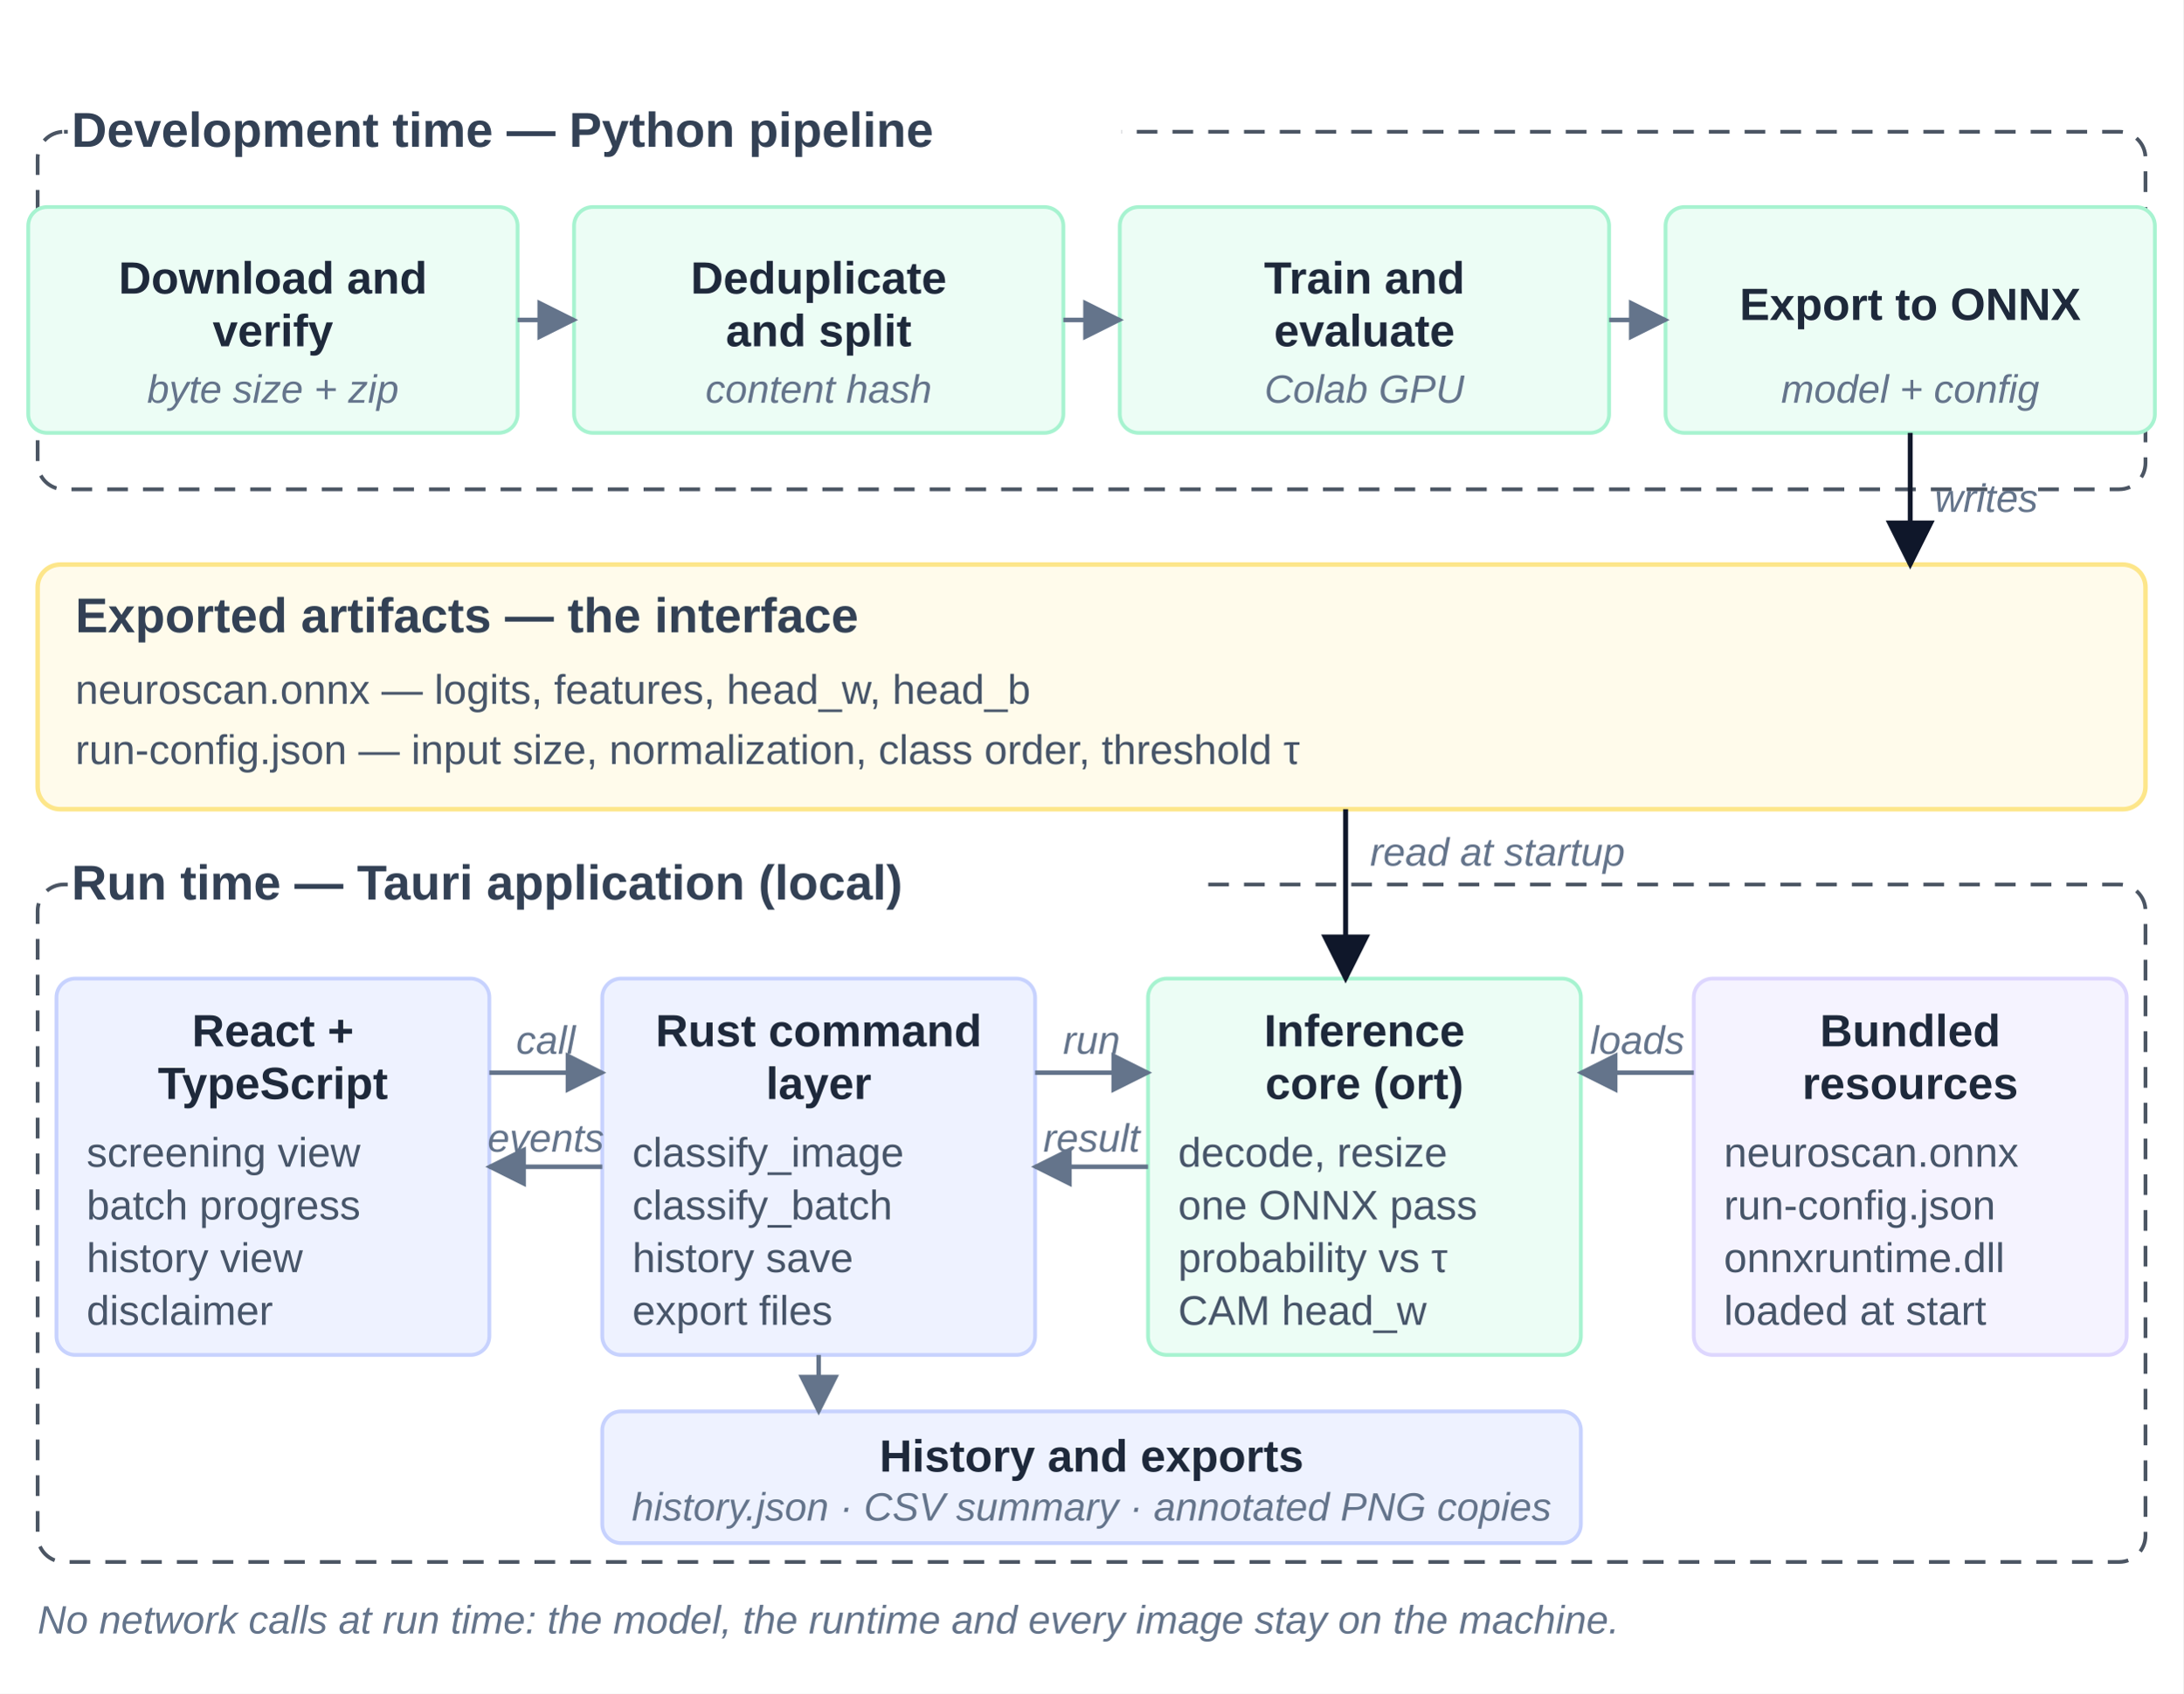
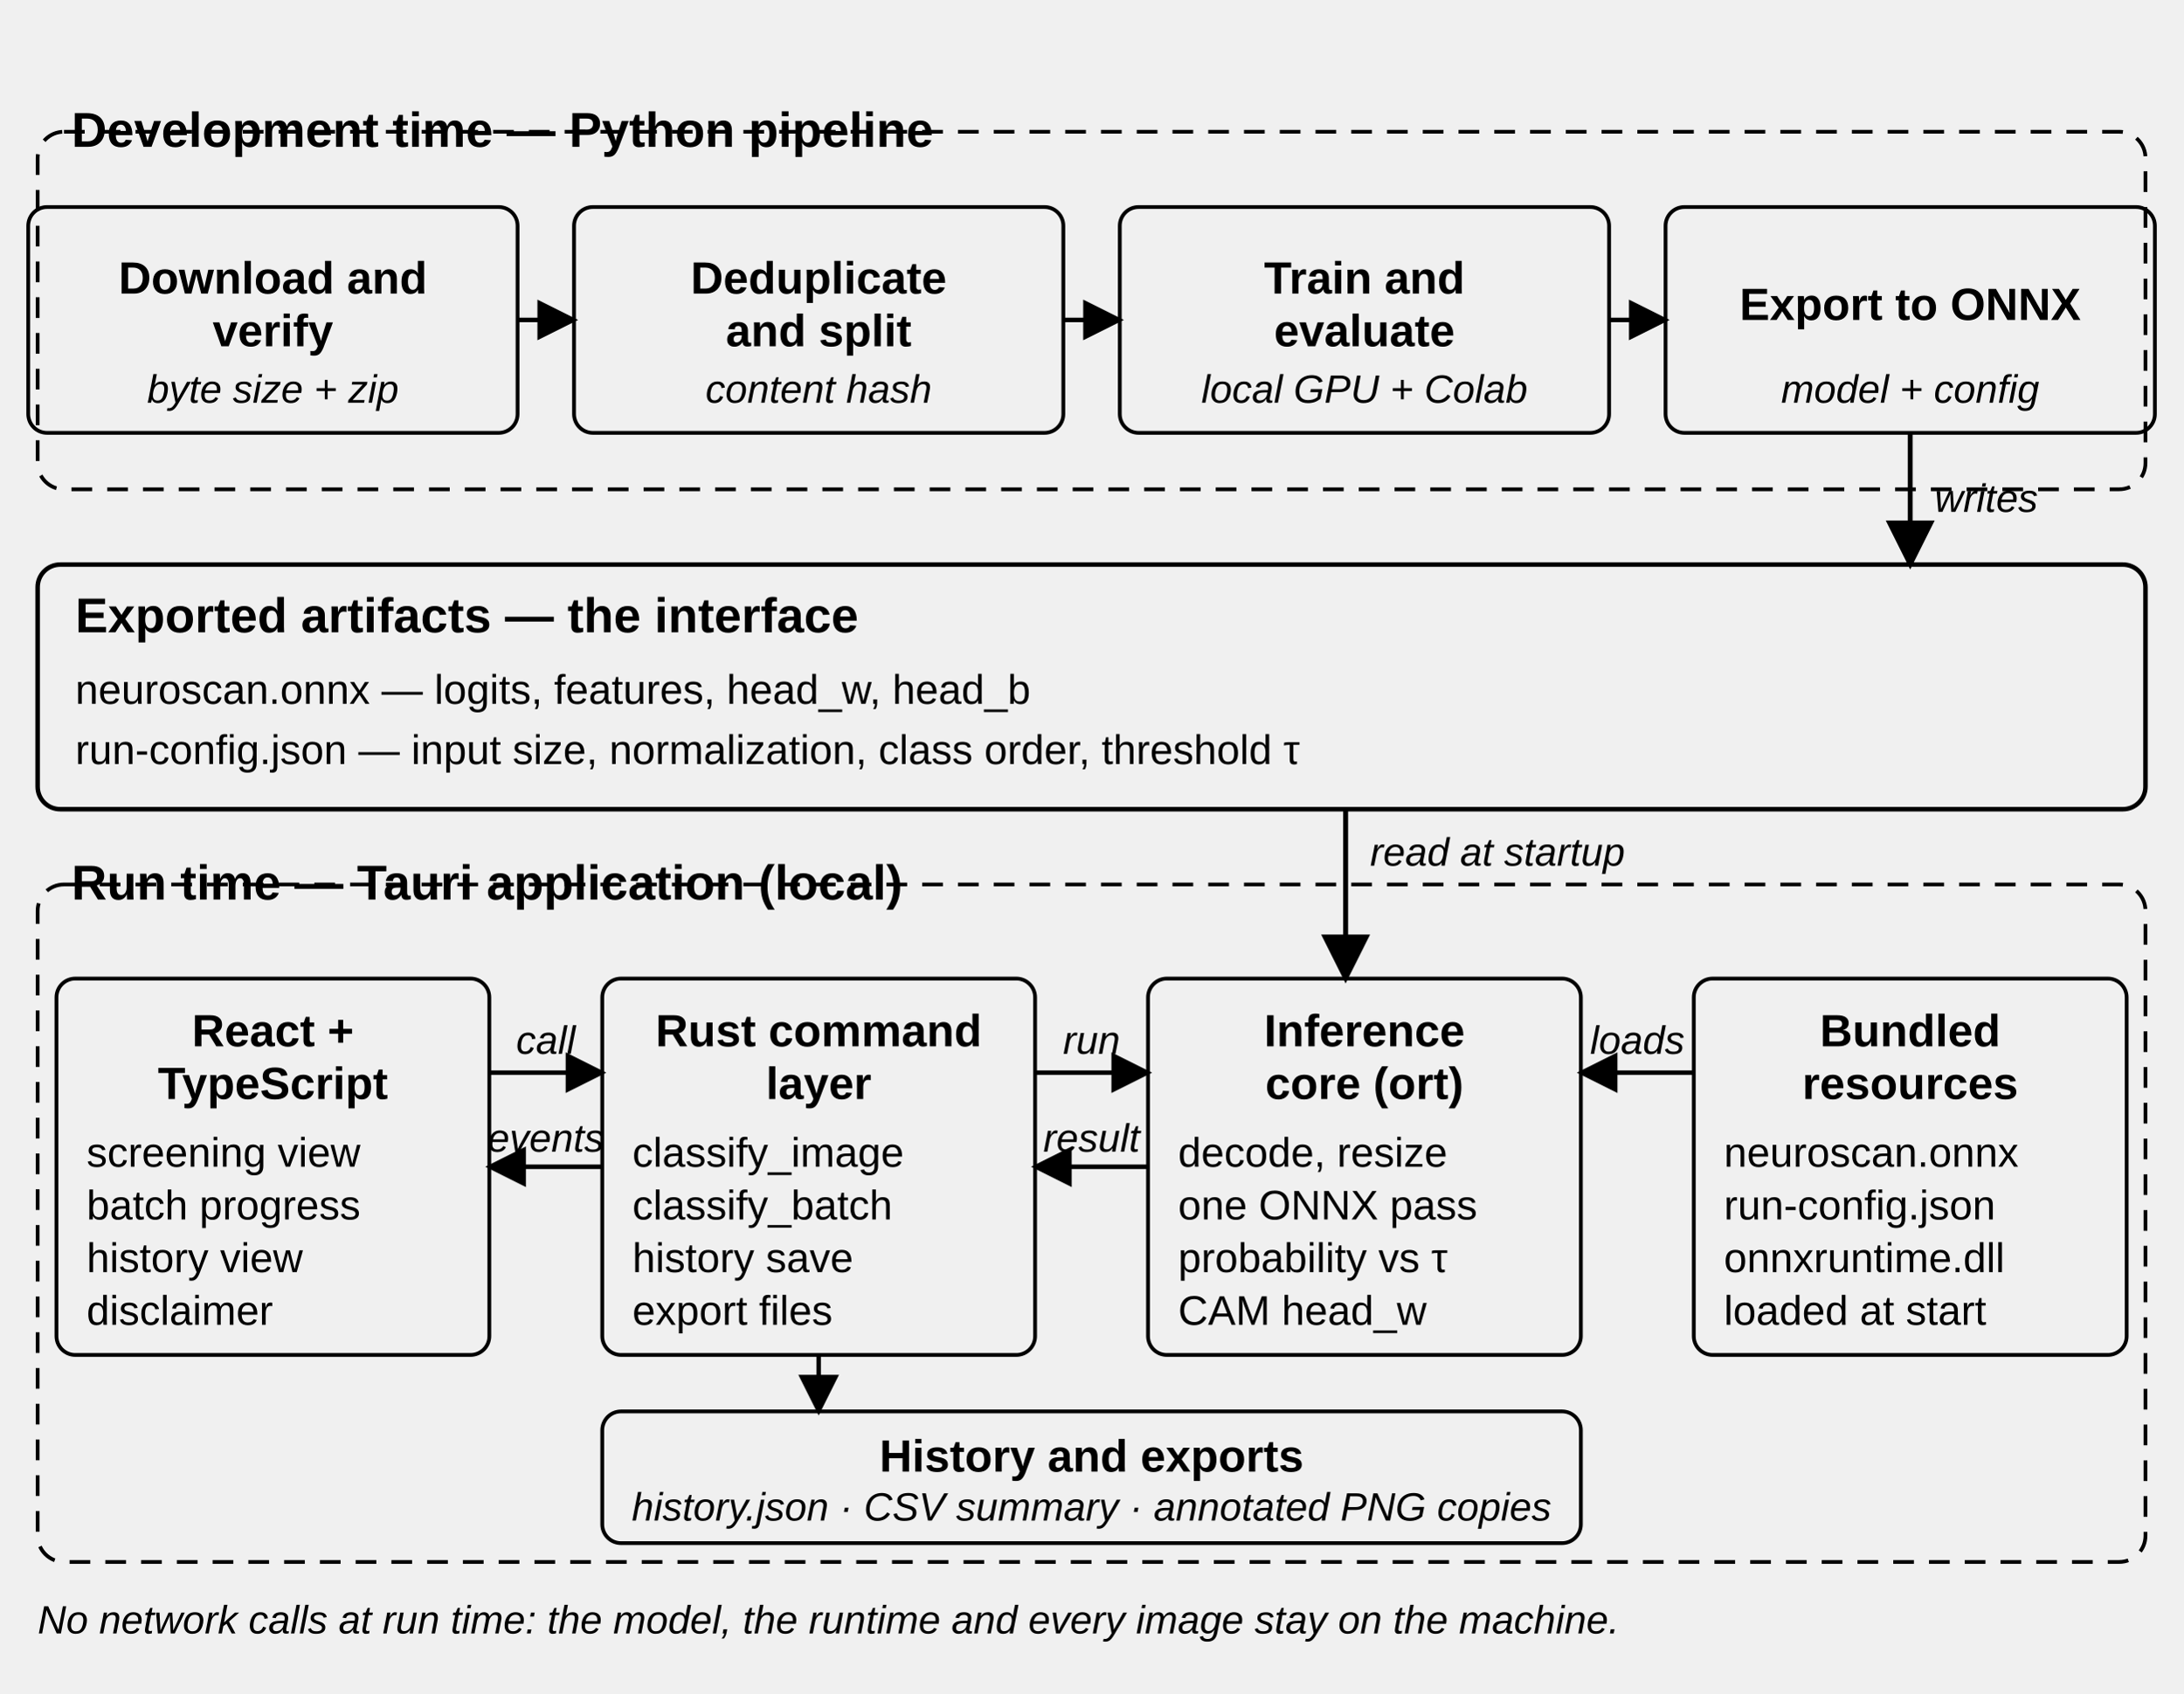
<svg xmlns="http://www.w3.org/2000/svg" viewBox="0 0 1160 900" width="1160" height="900" role="img" aria-labelledby="f35title f35desc">
  <defs>
    <marker id="a35" viewBox="0 0 10 10" refX="9" refY="5" markerWidth="9" markerHeight="9" orient="auto-start-reverse">
-       <path d="M 0 0 L 10 5 L 0 10 z" fill="#64748b" />
+       <path d="M 0 0 L 10 5 L 0 10 z" fill="#000000" />
    </marker>
    <marker id="a35b" viewBox="0 0 10 10" refX="9" refY="5" markerWidth="10" markerHeight="10" orient="auto-start-reverse">
-       <path d="M 0 0 L 10 5 L 0 10 z" fill="#0f172a" />
+       <path d="M 0 0 L 10 5 L 0 10 z" fill="#000000" />
    </marker>
    <style>
-       .ct  { font: 700 24px "Segoe UI", "Helvetica Neue", Arial, sans-serif; fill: #1e293b; }
-       .d   { font: 400 22px "Segoe UI", "Helvetica Neue", Arial, sans-serif; fill: #475569; }
-       .n   { font: italic 400 21px "Segoe UI", "Helvetica Neue", Arial, sans-serif; fill: #64748b; }
-       .lbl { font: 700 26px "Segoe UI", "Helvetica Neue", Arial, sans-serif; fill: #334155; }
+       .ct  { font: 700 24px "Segoe UI", "Helvetica Neue", Arial, sans-serif; fill: #000000; }
+       .d   { font: 400 22px "Segoe UI", "Helvetica Neue", Arial, sans-serif; fill: #000000; }
+       .n   { font: italic 400 21px "Segoe UI", "Helvetica Neue", Arial, sans-serif; fill: #000000; }
+       .lbl { font: 700 26px "Segoe UI", "Helvetica Neue", Arial, sans-serif; fill: #000000; }
    </style>
  </defs>
-   <rect x="0" y="0" width="1160" height="900" fill="#ffffff" />
-   <rect x="20" y="70" width="1120" height="190" rx="14" fill="none" stroke="#4b5563" stroke-width="2" stroke-dasharray="11 8" />
-   <rect x="36" y="60" width="560" height="26" fill="#ffffff" />
+   <rect x="20" y="70" width="1120" height="190" rx="14" fill="none" stroke="#000000" stroke-width="2" stroke-dasharray="11 8" />
+   <rect x="36" y="60" width="560" height="26" fill="none" />
  <text class="lbl" x="38" y="78">Development time — Python pipeline</text>
  <g>
-     <rect x="15" y="110" width="260" height="120" rx="10" fill="#ecfdf5" stroke="#a7f3d0" stroke-width="2" />
+     <rect x="15" y="110" width="260" height="120" rx="10" fill="none" stroke="#000000" stroke-width="2" />
    <text class="ct" x="145" y="156" text-anchor="middle">Download and</text>
    <text class="ct" x="145" y="184" text-anchor="middle">verify</text>
    <text class="n" x="145" y="214" text-anchor="middle">byte size + zip</text>
  </g>
  <g>
-     <rect x="305" y="110" width="260" height="120" rx="10" fill="#ecfdf5" stroke="#a7f3d0" stroke-width="2" />
+     <rect x="305" y="110" width="260" height="120" rx="10" fill="none" stroke="#000000" stroke-width="2" />
    <text class="ct" x="435" y="156" text-anchor="middle">Deduplicate</text>
    <text class="ct" x="435" y="184" text-anchor="middle">and split</text>
    <text class="n" x="435" y="214" text-anchor="middle">content hash</text>
  </g>
  <g>
-     <rect x="595" y="110" width="260" height="120" rx="10" fill="#ecfdf5" stroke="#a7f3d0" stroke-width="2" />
+     <rect x="595" y="110" width="260" height="120" rx="10" fill="none" stroke="#000000" stroke-width="2" />
    <text class="ct" x="725" y="156" text-anchor="middle">Train and</text>
    <text class="ct" x="725" y="184" text-anchor="middle">evaluate</text>
-     <text class="n" x="725" y="214" text-anchor="middle">Colab GPU</text>
+     <text class="n" x="725" y="214" text-anchor="middle">local GPU + Colab</text>
  </g>
  <g>
-     <rect x="885" y="110" width="260" height="120" rx="10" fill="#ecfdf5" stroke="#a7f3d0" stroke-width="2" />
+     <rect x="885" y="110" width="260" height="120" rx="10" fill="none" stroke="#000000" stroke-width="2" />
    <text class="ct" x="1015" y="170" text-anchor="middle">Export to ONNX</text>
    <text class="n" x="1015" y="214" text-anchor="middle">model + config</text>
  </g>
-   <path d="M 275 170 H 305" stroke="#64748b" stroke-width="2.4" fill="none" marker-end="url(#a35)" />
-   <path d="M 565 170 H 595" stroke="#64748b" stroke-width="2.4" fill="none" marker-end="url(#a35)" />
-   <path d="M 855 170 H 885" stroke="#64748b" stroke-width="2.4" fill="none" marker-end="url(#a35)" />
-   <rect x="20" y="300" width="1120" height="130" rx="12" fill="#fffbeb" stroke="#fde68a" stroke-width="2.4" />
+   <path d="M 275 170 H 305" stroke="#000000" stroke-width="2.4" fill="none" marker-end="url(#a35)" />
+   <path d="M 565 170 H 595" stroke="#000000" stroke-width="2.4" fill="none" marker-end="url(#a35)" />
+   <path d="M 855 170 H 885" stroke="#000000" stroke-width="2.4" fill="none" marker-end="url(#a35)" />
+   <rect x="20" y="300" width="1120" height="130" rx="12" fill="none" stroke="#000000" stroke-width="2.4" />
  <text class="lbl" x="40" y="336">Exported artifacts — the interface</text>
  <text class="d" x="40" y="374">neuroscan.onnx — logits, features, head_w, head_b</text>
  <text class="d" x="40" y="406">run-config.json — input size, normalization, class order, threshold τ</text>
-   <path d="M 1015 230 V 300" stroke="#0f172a" stroke-width="2.6" fill="none" marker-end="url(#a35b)" />
+   <path d="M 1015 230 V 300" stroke="#000000" stroke-width="2.6" fill="none" marker-end="url(#a35b)" />
  <text class="n" x="1028" y="272">writes</text>
-   <rect x="20" y="470" width="1120" height="360" rx="14" fill="none" stroke="#4b5563" stroke-width="2" stroke-dasharray="11 8" />
-   <rect x="36" y="458" width="600" height="30" fill="#ffffff" />
+   <rect x="20" y="470" width="1120" height="360" rx="14" fill="none" stroke="#000000" stroke-width="2" stroke-dasharray="11 8" />
+   <rect x="36" y="458" width="600" height="30" fill="none" />
  <text class="lbl" x="38" y="478">Run time — Tauri application (local)</text>
  <g>
-     <rect x="30" y="520" width="230" height="200" rx="10" fill="#eef2ff" stroke="#c7d2fe" stroke-width="2" />
+     <rect x="30" y="520" width="230" height="200" rx="10" fill="none" stroke="#000000" stroke-width="2" />
    <text class="ct" x="145" y="556" text-anchor="middle">React +</text>
    <text class="ct" x="145" y="584" text-anchor="middle">TypeScript</text>
    <text class="d" x="46" y="620">screening view</text>
    <text class="d" x="46" y="648">batch progress</text>
    <text class="d" x="46" y="676">history view</text>
    <text class="d" x="46" y="704">disclaimer</text>
  </g>
  <g>
-     <rect x="320" y="520" width="230" height="200" rx="10" fill="#eef2ff" stroke="#c7d2fe" stroke-width="2" />
+     <rect x="320" y="520" width="230" height="200" rx="10" fill="none" stroke="#000000" stroke-width="2" />
    <text class="ct" x="435" y="556" text-anchor="middle">Rust command</text>
    <text class="ct" x="435" y="584" text-anchor="middle">layer</text>
    <text class="d" x="336" y="620">classify_image</text>
    <text class="d" x="336" y="648">classify_batch</text>
    <text class="d" x="336" y="676">history save</text>
    <text class="d" x="336" y="704">export files</text>
  </g>
  <g>
-     <rect x="610" y="520" width="230" height="200" rx="10" fill="#ecfdf5" stroke="#a7f3d0" stroke-width="2" />
+     <rect x="610" y="520" width="230" height="200" rx="10" fill="none" stroke="#000000" stroke-width="2" />
    <text class="ct" x="725" y="556" text-anchor="middle">Inference</text>
    <text class="ct" x="725" y="584" text-anchor="middle">core (ort)</text>
    <text class="d" x="626" y="620">decode, resize</text>
    <text class="d" x="626" y="648">one ONNX pass</text>
    <text class="d" x="626" y="676">probability vs τ</text>
    <text class="d" x="626" y="704">CAM head_w</text>
  </g>
  <g>
-     <rect x="900" y="520" width="230" height="200" rx="10" fill="#f5f3ff" stroke="#ddd6fe" stroke-width="2" />
+     <rect x="900" y="520" width="230" height="200" rx="10" fill="none" stroke="#000000" stroke-width="2" />
    <text class="ct" x="1015" y="556" text-anchor="middle">Bundled</text>
    <text class="ct" x="1015" y="584" text-anchor="middle">resources</text>
    <text class="d" x="916" y="620">neuroscan.onnx</text>
    <text class="d" x="916" y="648">run-config.json</text>
    <text class="d" x="916" y="676">onnxruntime.dll</text>
    <text class="d" x="916" y="704">loaded at start</text>
  </g>
-   <path d="M 260 570 H 320" stroke="#64748b" stroke-width="2.4" fill="none" marker-end="url(#a35)" />
+   <path d="M 260 570 H 320" stroke="#000000" stroke-width="2.4" fill="none" marker-end="url(#a35)" />
  <text class="n" x="290" y="560" text-anchor="middle">call</text>
-   <path d="M 320 620 H 260" stroke="#64748b" stroke-width="2.4" fill="none" marker-end="url(#a35)" />
+   <path d="M 320 620 H 260" stroke="#000000" stroke-width="2.4" fill="none" marker-end="url(#a35)" />
  <text class="n" x="290" y="612" text-anchor="middle">events</text>
-   <path d="M 550 570 H 610" stroke="#64748b" stroke-width="2.4" fill="none" marker-end="url(#a35)" />
+   <path d="M 550 570 H 610" stroke="#000000" stroke-width="2.4" fill="none" marker-end="url(#a35)" />
  <text class="n" x="580" y="560" text-anchor="middle">run</text>
-   <path d="M 610 620 H 550" stroke="#64748b" stroke-width="2.4" fill="none" marker-end="url(#a35)" />
+   <path d="M 610 620 H 550" stroke="#000000" stroke-width="2.4" fill="none" marker-end="url(#a35)" />
  <text class="n" x="580" y="612" text-anchor="middle">result</text>
-   <path d="M 900 570 H 840" stroke="#64748b" stroke-width="2.4" fill="none" marker-end="url(#a35)" />
+   <path d="M 900 570 H 840" stroke="#000000" stroke-width="2.4" fill="none" marker-end="url(#a35)" />
  <text class="n" x="870" y="560" text-anchor="middle">loads</text>
-   <path d="M 715 430 V 520" stroke="#0f172a" stroke-width="2.6" fill="none" marker-end="url(#a35b)" />
+   <path d="M 715 430 V 520" stroke="#000000" stroke-width="2.6" fill="none" marker-end="url(#a35b)" />
  <text class="n" x="728" y="460">read at startup</text>
  <g>
-     <rect x="320" y="750" width="520" height="70" rx="10" fill="#eef2ff" stroke="#c7d2fe" stroke-width="2" />
+     <rect x="320" y="750" width="520" height="70" rx="10" fill="none" stroke="#000000" stroke-width="2" />
    <text class="ct" x="580" y="782" text-anchor="middle">History and exports</text>
    <text class="n" x="580" y="808" text-anchor="middle">history.json · CSV summary · annotated PNG copies</text>
  </g>
-   <path d="M 435 720 V 750" stroke="#64748b" stroke-width="2.4" fill="none" marker-end="url(#a35)" />
+   <path d="M 435 720 V 750" stroke="#000000" stroke-width="2.4" fill="none" marker-end="url(#a35)" />
  <text class="n" x="20" y="868">No network calls at run time: the model, the runtime and every image stay on the machine.</text>
</svg>
